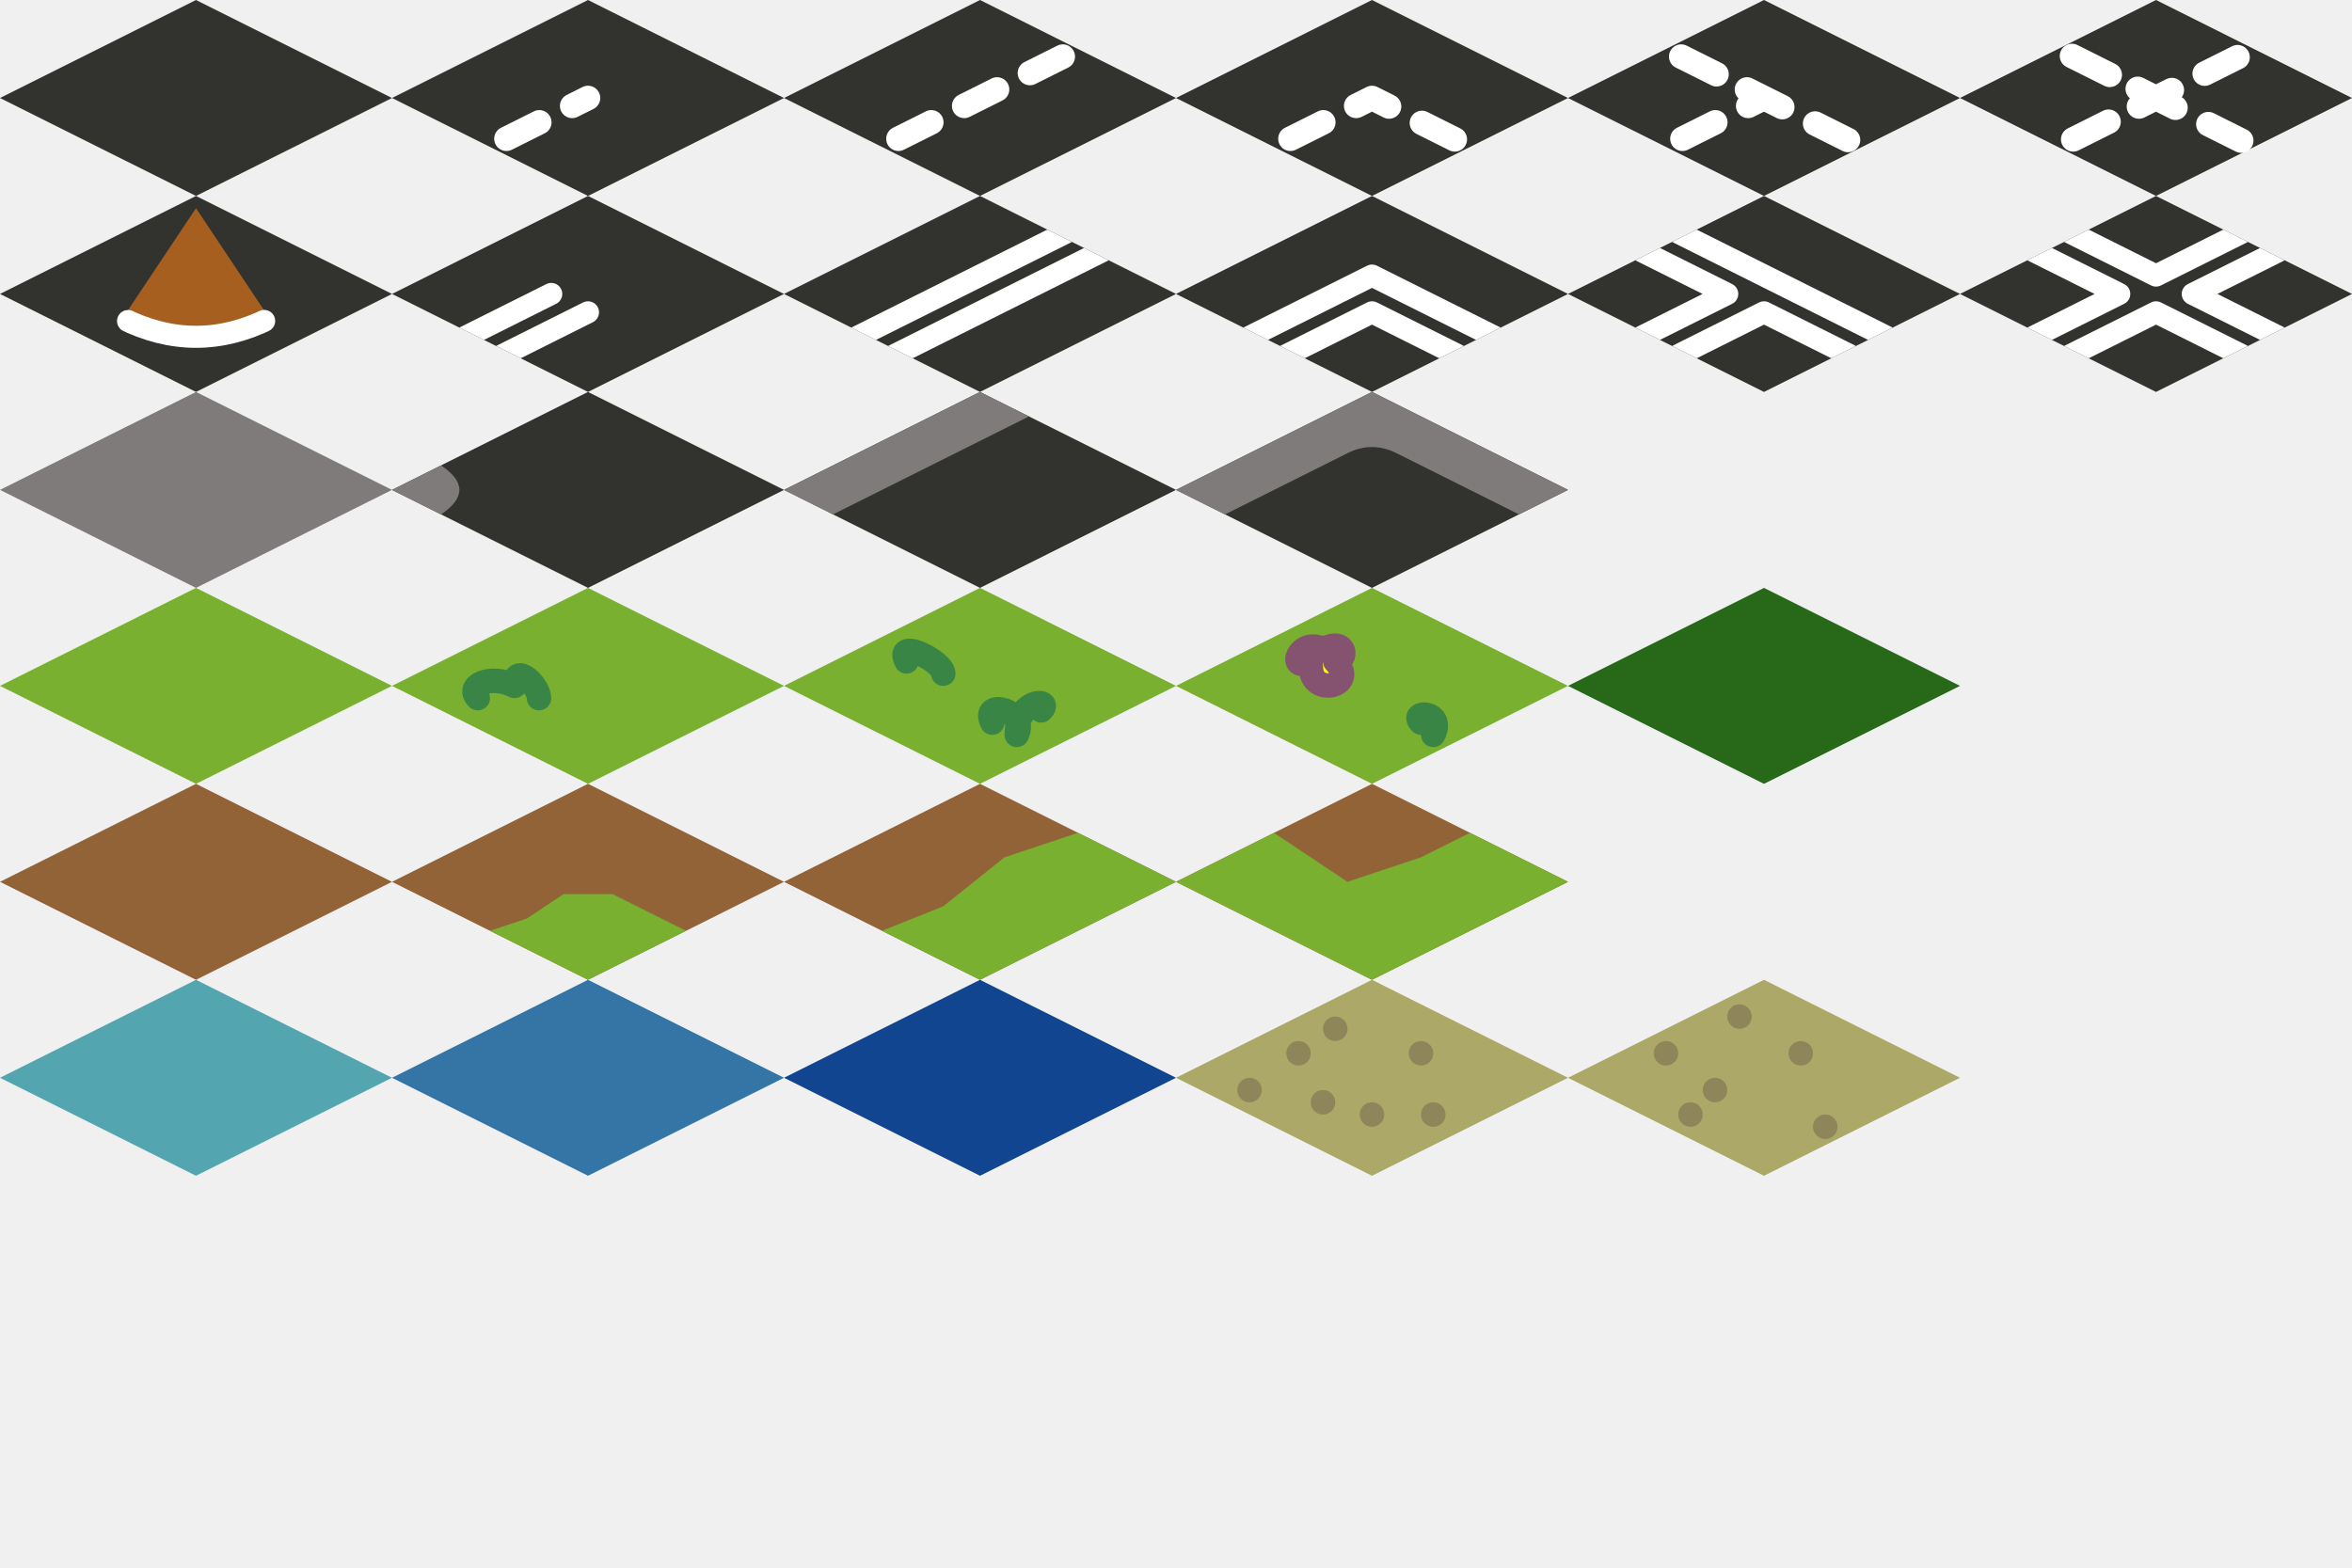
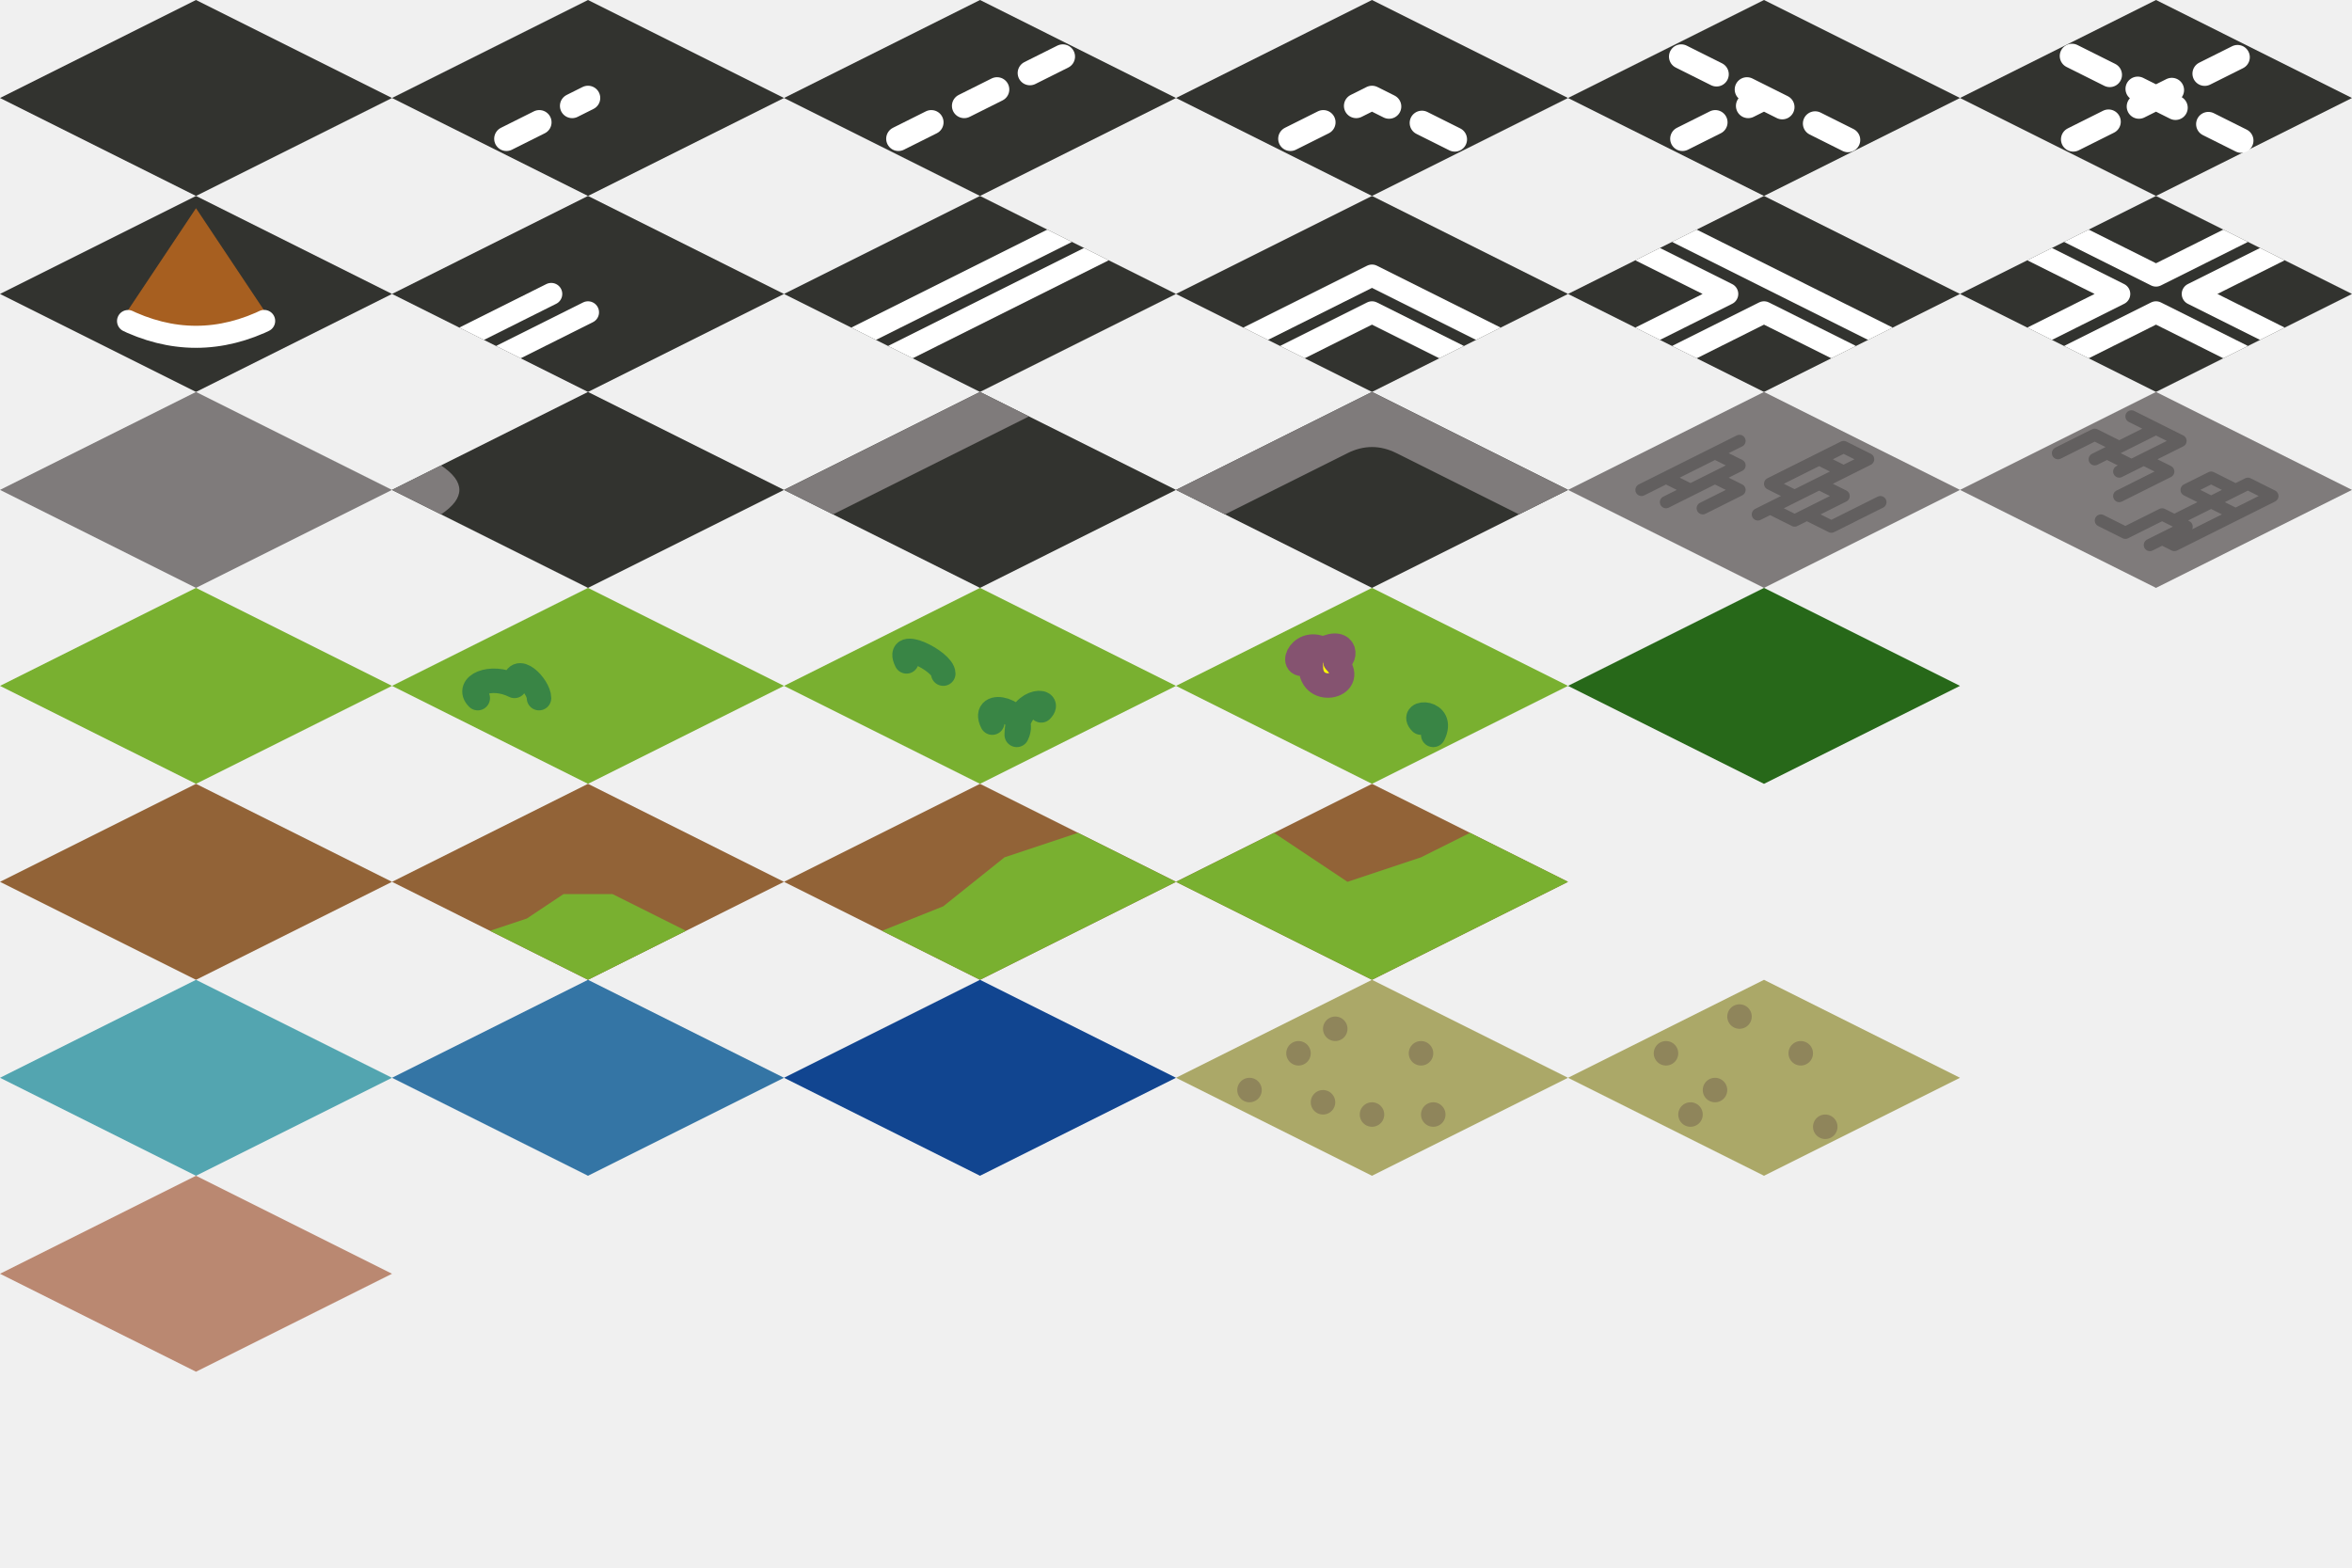
<svg xmlns="http://www.w3.org/2000/svg" width="192" height="128">
  <clipPath id="clip">
    <path d="M16 0l16 8-16 8-16-8" />
  </clipPath>
  <g stroke-width="2">
    <g>
      <path d="M0 8l16 8 16-8-16-8" fill="#32332F" />
    </g>
    <g transform="translate(32)">
      <path d="M0 8l16 8 16-8-16-8" fill="#32332F" />
      <path d="M8 12l8-4" stroke="#FFF" stroke-linecap="round" stroke-dasharray="3,3" stroke-dashoffset="-1.5" fill="none" stroke-linejoin="round" />
    </g>
    <g transform="translate(64)">
      <path d="M0 8l16 8 16-8-16-8" fill="#32332F" />
      <path d="M8 12l16-8" stroke="#FFF" stroke-linecap="round" stroke-dasharray="3,3" stroke-dashoffset="-1.5" />
    </g>
    <g transform="translate(96)">
      <path d="M0 8l16 8 16-8-16-8" fill="#32332F" />
      <path d="M8 12l8-4 8 4" stroke="#FFF" stroke-linecap="round" stroke-dasharray="3,3" stroke-dashoffset="-1.5" fill="none" stroke-linejoin="round" />
    </g>
    <g transform="translate(128)">
      <path d="M0 8l16 8 16-8-16-8" fill="#32332F" />
      <path d="M8 12l8-4-8-4 16 8" stroke="#FFF" stroke-linecap="round" stroke-dasharray="3,3" stroke-dashoffset="-1.5" fill="none" stroke-linejoin="round" />
    </g>
    <g transform="translate(160)">
      <path d="M0 8l16 8 16-8-16-8" fill="#32332F" />
      <path d="M24 4l-16 8 8-4-8-4 16 8" stroke="#FFF" stroke-linecap="round" stroke-dasharray="3,3" stroke-dashoffset="-1.5" fill="none" stroke-linejoin="round" />
    </g>
  </g>
  <g stroke-width="1.8" transform="translate(0 16)">
    <g>
      <path d="M0 8l16 8 16-8-16-8" fill="#32332F" />
      <path d="M10 10q6 3 12 0l-6-9" fill="#A75F20" />
      <path d="M10 10q6 3 12 0" fill="none" stroke="#FFF" stroke-dasharray="11.5,10" stroke-dashoffset="-0.5" stroke-linecap="round" />
    </g>
    <g transform="translate(32)" clip-path="url(#clip)">
      <path d="M0 8l16 8 16-8-16-8" fill="#32332F" />
      <path d="M5 12l8-4M9 13l7-3.5" stroke="#FFF" stroke-linecap="round" fill="none" stroke-linejoin="round" />
    </g>
    <g transform="translate(64)" clip-path="url(#clip)">
      <path d="M0 8l16 8 16-8-16-8" fill="#32332F" />
      <path d="M9 13l18-9" stroke="#FFF" stroke-linecap="round" />
      <path d="M5 12l18-9" stroke="#FFF" stroke-linecap="round" />
    </g>
    <g transform="translate(96)" clip-path="url(#clip)">
      <path d="M0 8l16 8 16-8-16-8" fill="#32332F" />
      <path d="M5 12l11-5.5 11 5.5M9 13l7-3.5 7 3.5" stroke="#FFF" stroke-linecap="round" fill="none" stroke-linejoin="round" />
    </g>
    <g transform="translate(128)" clip-path="url(#clip)">
      <path d="M0 8l16 8 16-8-16-8" fill="#32332F" />
      <path d="M5 12l8-4-8-4M9 13l7-3.5 7 3.5M9 3l18 9" stroke="#FFF" stroke-linecap="round" fill="none" stroke-linejoin="round" />
    </g>
    <g transform="translate(160)" clip-path="url(#clip)">
      <path d="M0 8l16 8 16-8-16-8" fill="#32332F" />
      <path d="M5 12l8-4-8-4M9 13l7-3.5 7 3.5M9 3l7 3.5 7-3.5M27 12l-8-4 8-4" stroke="#FFF" stroke-linecap="round" fill="none" stroke-linejoin="round" />
    </g>
  </g>
  <g transform="translate(0 32)">
-     <g>
-       <path d="M0 8l16 8 16-8-16-8" fill="#7F7B7B" />
-     </g>
+     <path d="M0 8l16 8 16-8-16-8" fill="#7F7B7B" />
    <g transform="translate(32)">
      <path d="M0 8l16 8 16-8-16-8" fill="#32332F" />
      <path d="M0 8l4 2q3-2 0-4" fill="#7F7B7B" />
    </g>
    <g transform="translate(64)">
      <path d="M0 8l16 8 16-8-16-8" fill="#32332F" />
      <path d="M0 8l4 2 16-8-4-2" fill="#7F7B7B" />
    </g>
    <g transform="translate(96)">
      <path d="M0 8l16 8 16-8-16-8" fill="#32332F" />
      <path d="M0 8l4 2 10-5q2-1 4 0l10 5 4-2-16-8" fill="#7F7B7B" />
+     </g>
+     <g transform="translate(128)">
+       <path d="M0 8l16 8 16-8-16-8" fill="#7F7B7B" />
+       <path d="M6 8l2-1 2 1-2 1m2-1 4-2-2-1m-4 2 6-3m-2 3 2 1-3 1.5" stroke="#625F5F" fill="none" stroke-linecap="round" stroke-linejoin="round" />
+       <path d="M22.5 4.5l-2 1 2 1 2-1-2-1-6 3 2 1 4-2m-4 2-3 1.5m1-.5 2 1 4-2-2-1m-1 2.5 2 1 4-2" stroke="#625F5F" fill="none" stroke-linecap="round" stroke-linejoin="round" />
+     </g>
+     <g transform="translate(160)">
+       <path d="M0 8l16 8 16-8-16-8" fill="#7F7B7B" />
+       <path d="M8 5l3-1.5 2 1-2 1m1-.5 2 1 4-2-2-1-3 1.5m3-1.5-2-1m1 3.5 2 1-4 2m1-2.5-1 .5" stroke="#625F5F" fill="none" stroke-linecap="round" stroke-linejoin="round" />
+       <path d="M11.5 10.5l2 1 3-1.5 2 1-3 1.5m2-2 3-1.5 2 1-5 2.5-1-.5m4-3 3-1.5 2 1-3 1.5-4-2 2-1 2 1" stroke="#625F5F" fill="none" stroke-linecap="round" stroke-linejoin="round" />
    </g>
  </g>
  <g transform="translate(0 48)">
    <g>
      <path d="M0 8l16 8 16-8-16-8M32 8l16 8 16-8-16-8M64 8l16 8 16-8-16-8M96 8l16 8 16-8-16-8" fill="#79B030" />
      <path d="M39 9c-1-1 1-2 3-1 0-2 2 0 2 1M74 6c-1-2 3 0 3 1M81 11c-1-2 3-1 2 1 0-3 3-3 2-2M116 11c-1-1 2-1 1 1" fill="none" stroke="#398545" stroke-linecap="round" stroke-linejoin="round" stroke-width="2" />
      <path fill="#276819" transform="translate(128)" d="M0 8l16 8 16-8-16-8" />
    </g>
    <path d="M107 6c-2 1-1-2 1-1 2-1 2 1 1 1 2 2-2 3-1.99.44" fill="#FF0" stroke="#855370" stroke-linecap="round" stroke-linejoin="round" stroke-width="2" />
  </g>
  <g transform="translate(0 64)">
    <path d="M0 8l16 8 16-8-16-8" fill="#926337" />
    <g transform="translate(32)">
      <path d="M0 8l16 8 16-8-16-8" fill="#926337" />
      <path d="M8 12l3-1 3-2 4 0 6 3-8 4" fill="#79B030" />
    </g>
    <g transform="translate(64)">
      <path d="M0 8l16 8 16-8-16-8" fill="#926337" />
      <path d="M8 12l5-2 5-4 6-2 8 4-16 8" fill="#79B030" />
    </g>
    <g transform="translate(96)">
      <path d="M0 8l16 8 16-8-16-8" fill="#926337" />
      <path d="M8 4l-8 4 16 8 16-8-8-4-4 2-6 2" fill="#79B030" />
    </g>
  </g>
  <g transform="translate(0 80)" stroke-width="2">
    <path d="M0 8l16 8 16-8-16-8" fill="#53A5B0" />
    <path d="M0 8l16 8 16-8-16-8" fill="#3475A5" transform="translate(32)" />
    <path d="M0 8l16 8 16-8-16-8" fill="#114590" transform="translate(64)" />
    <g transform="translate(96)" stroke-width="2">
      <path d="M0 8l16 8 16-8-16-8" fill="#ABA868" />
      <path d="M6 9l0 0M10 6l0 0M16 11l0 0M20 6l0 0M21 11l0 0M13 4l0 0M12 10l0 0" fill="none" stroke="#8F855B" stroke-linecap="round" />
    </g>
    <g transform="translate(128)">
      <path d="M0 8l16 8 16-8-16-8" fill="#ABA868" />
      <path d="M8 6l0 0M10 11l0 0M14 3l0 0M19 6l0 0M12 9l0 0M21 12l0 0" fill="none" stroke="#8F855B" stroke-linecap="round" />
    </g>
  </g>
+   <g transform="translate(0 96)" stroke-width="2">
+     <path d="M0 8l16 8 16-8-16-8" fill="#BA8871" />
+   </g>
</svg>
